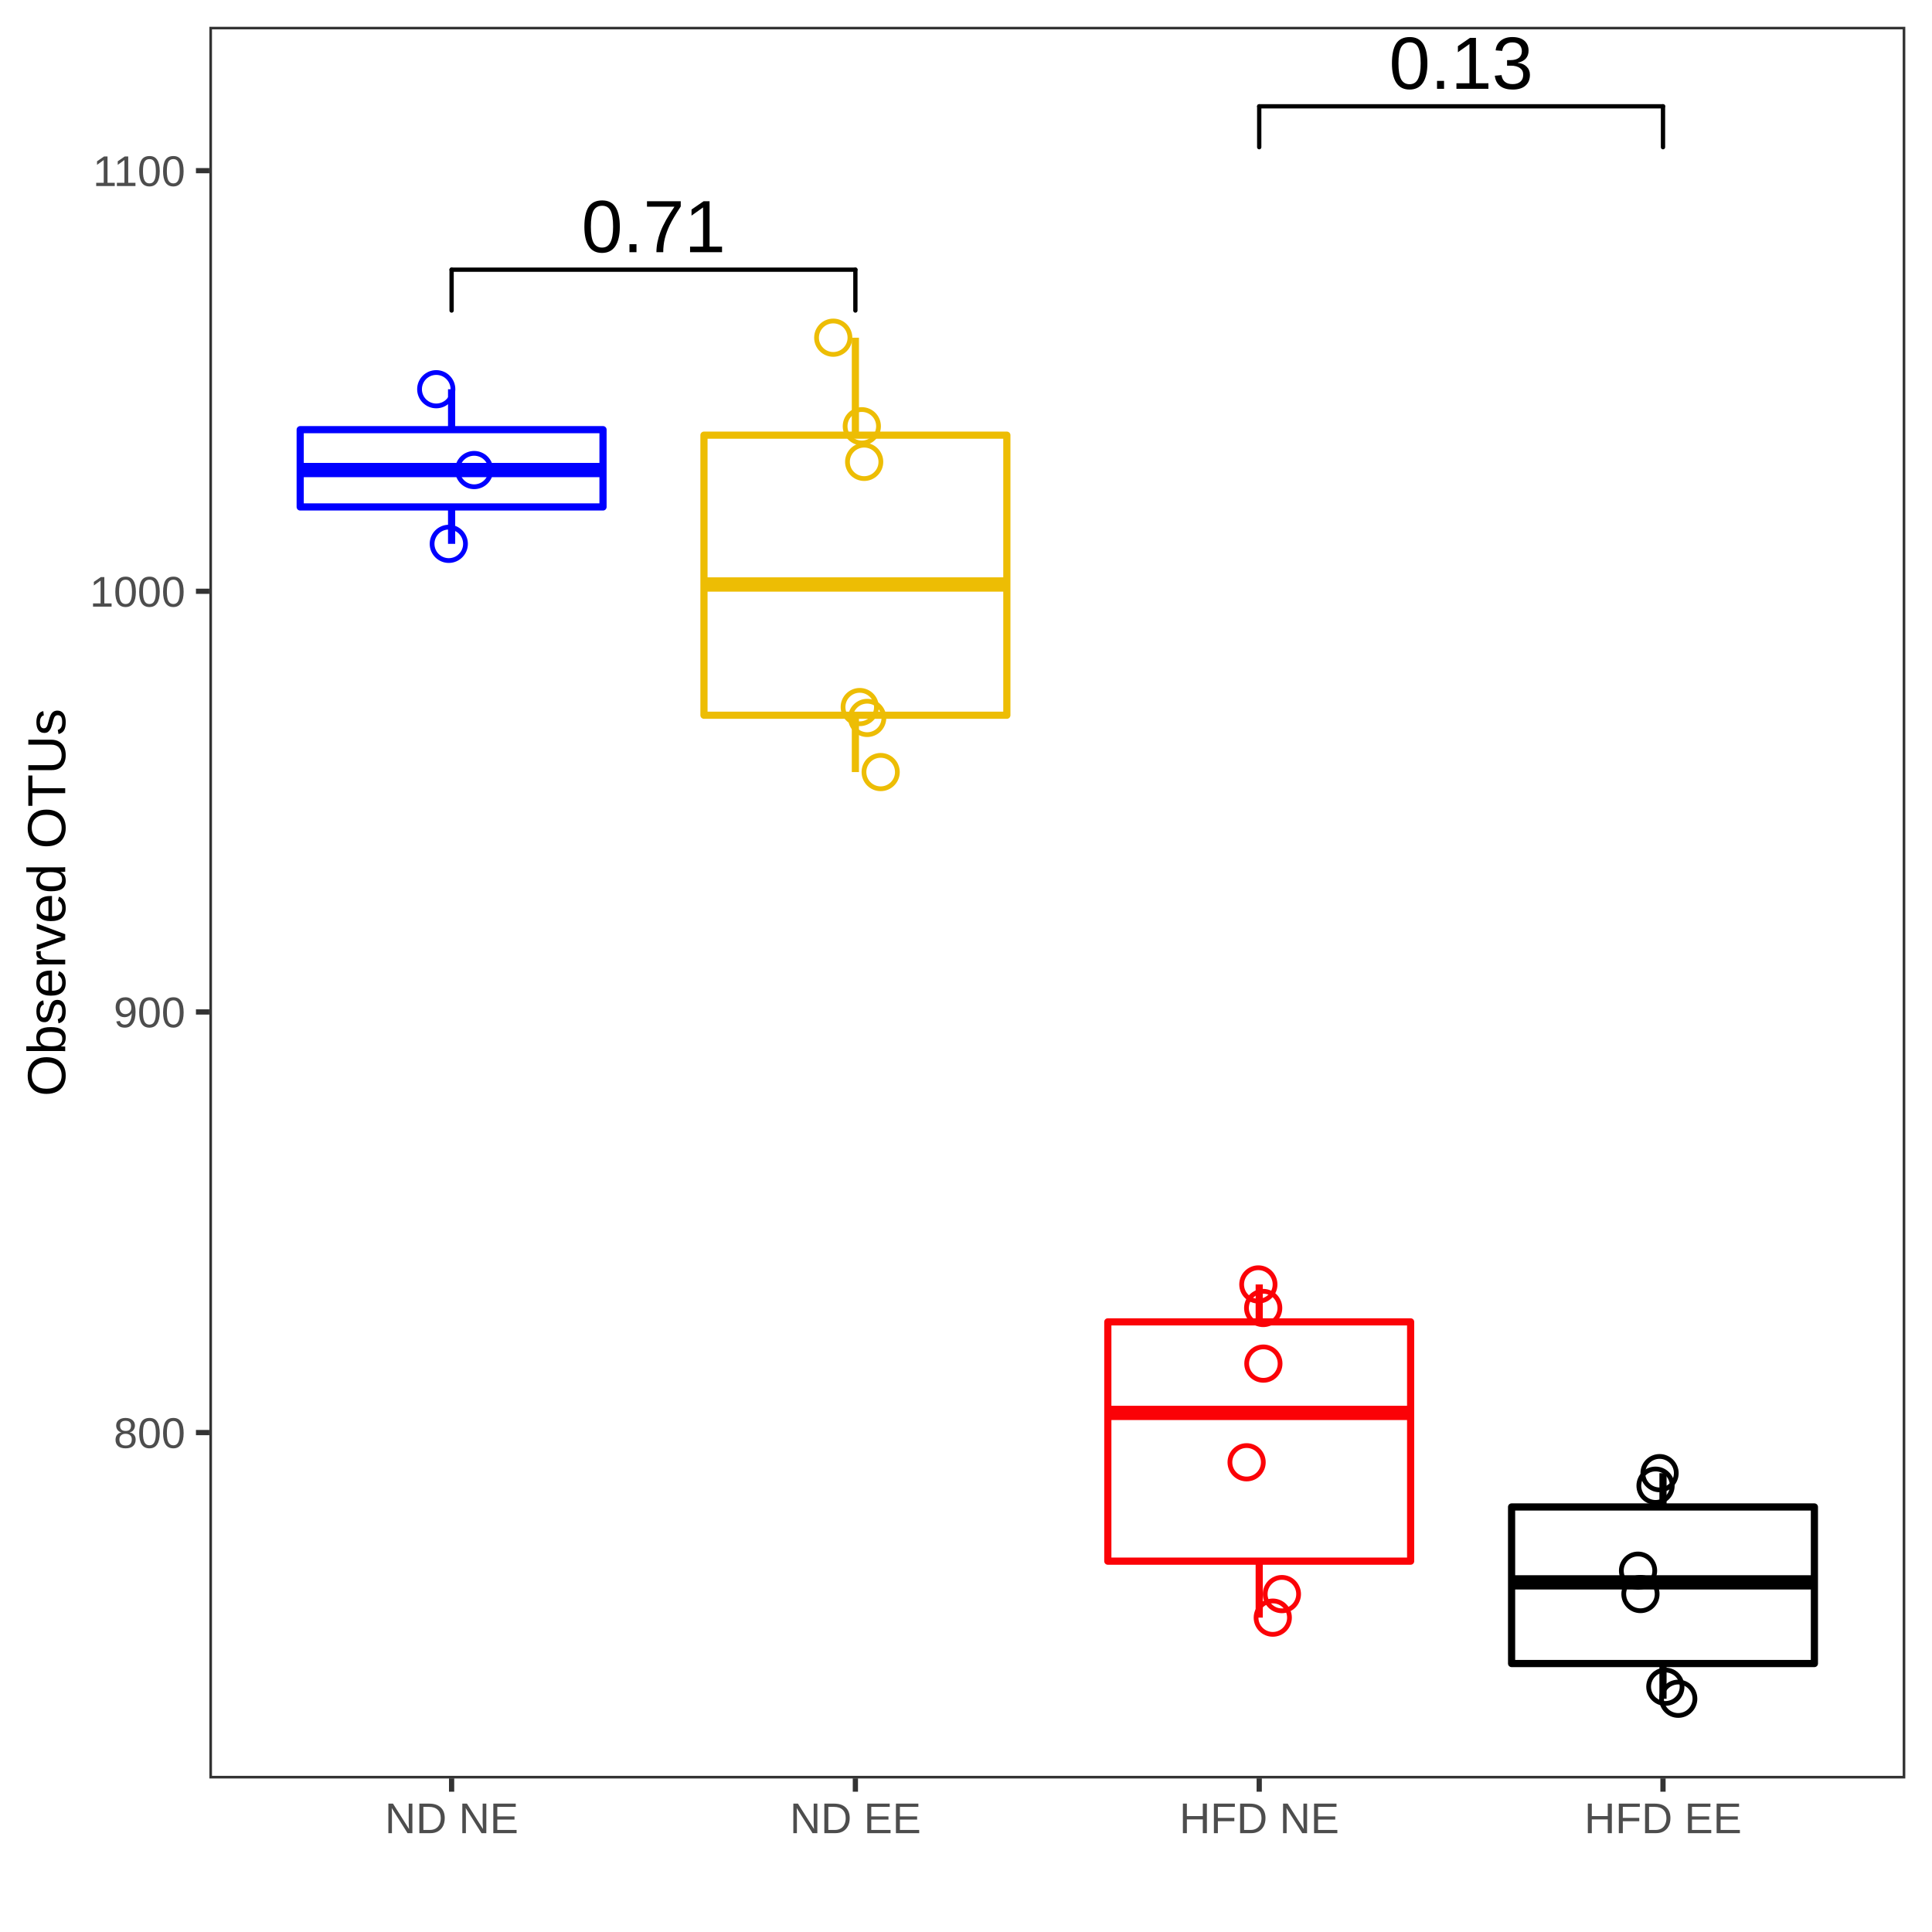
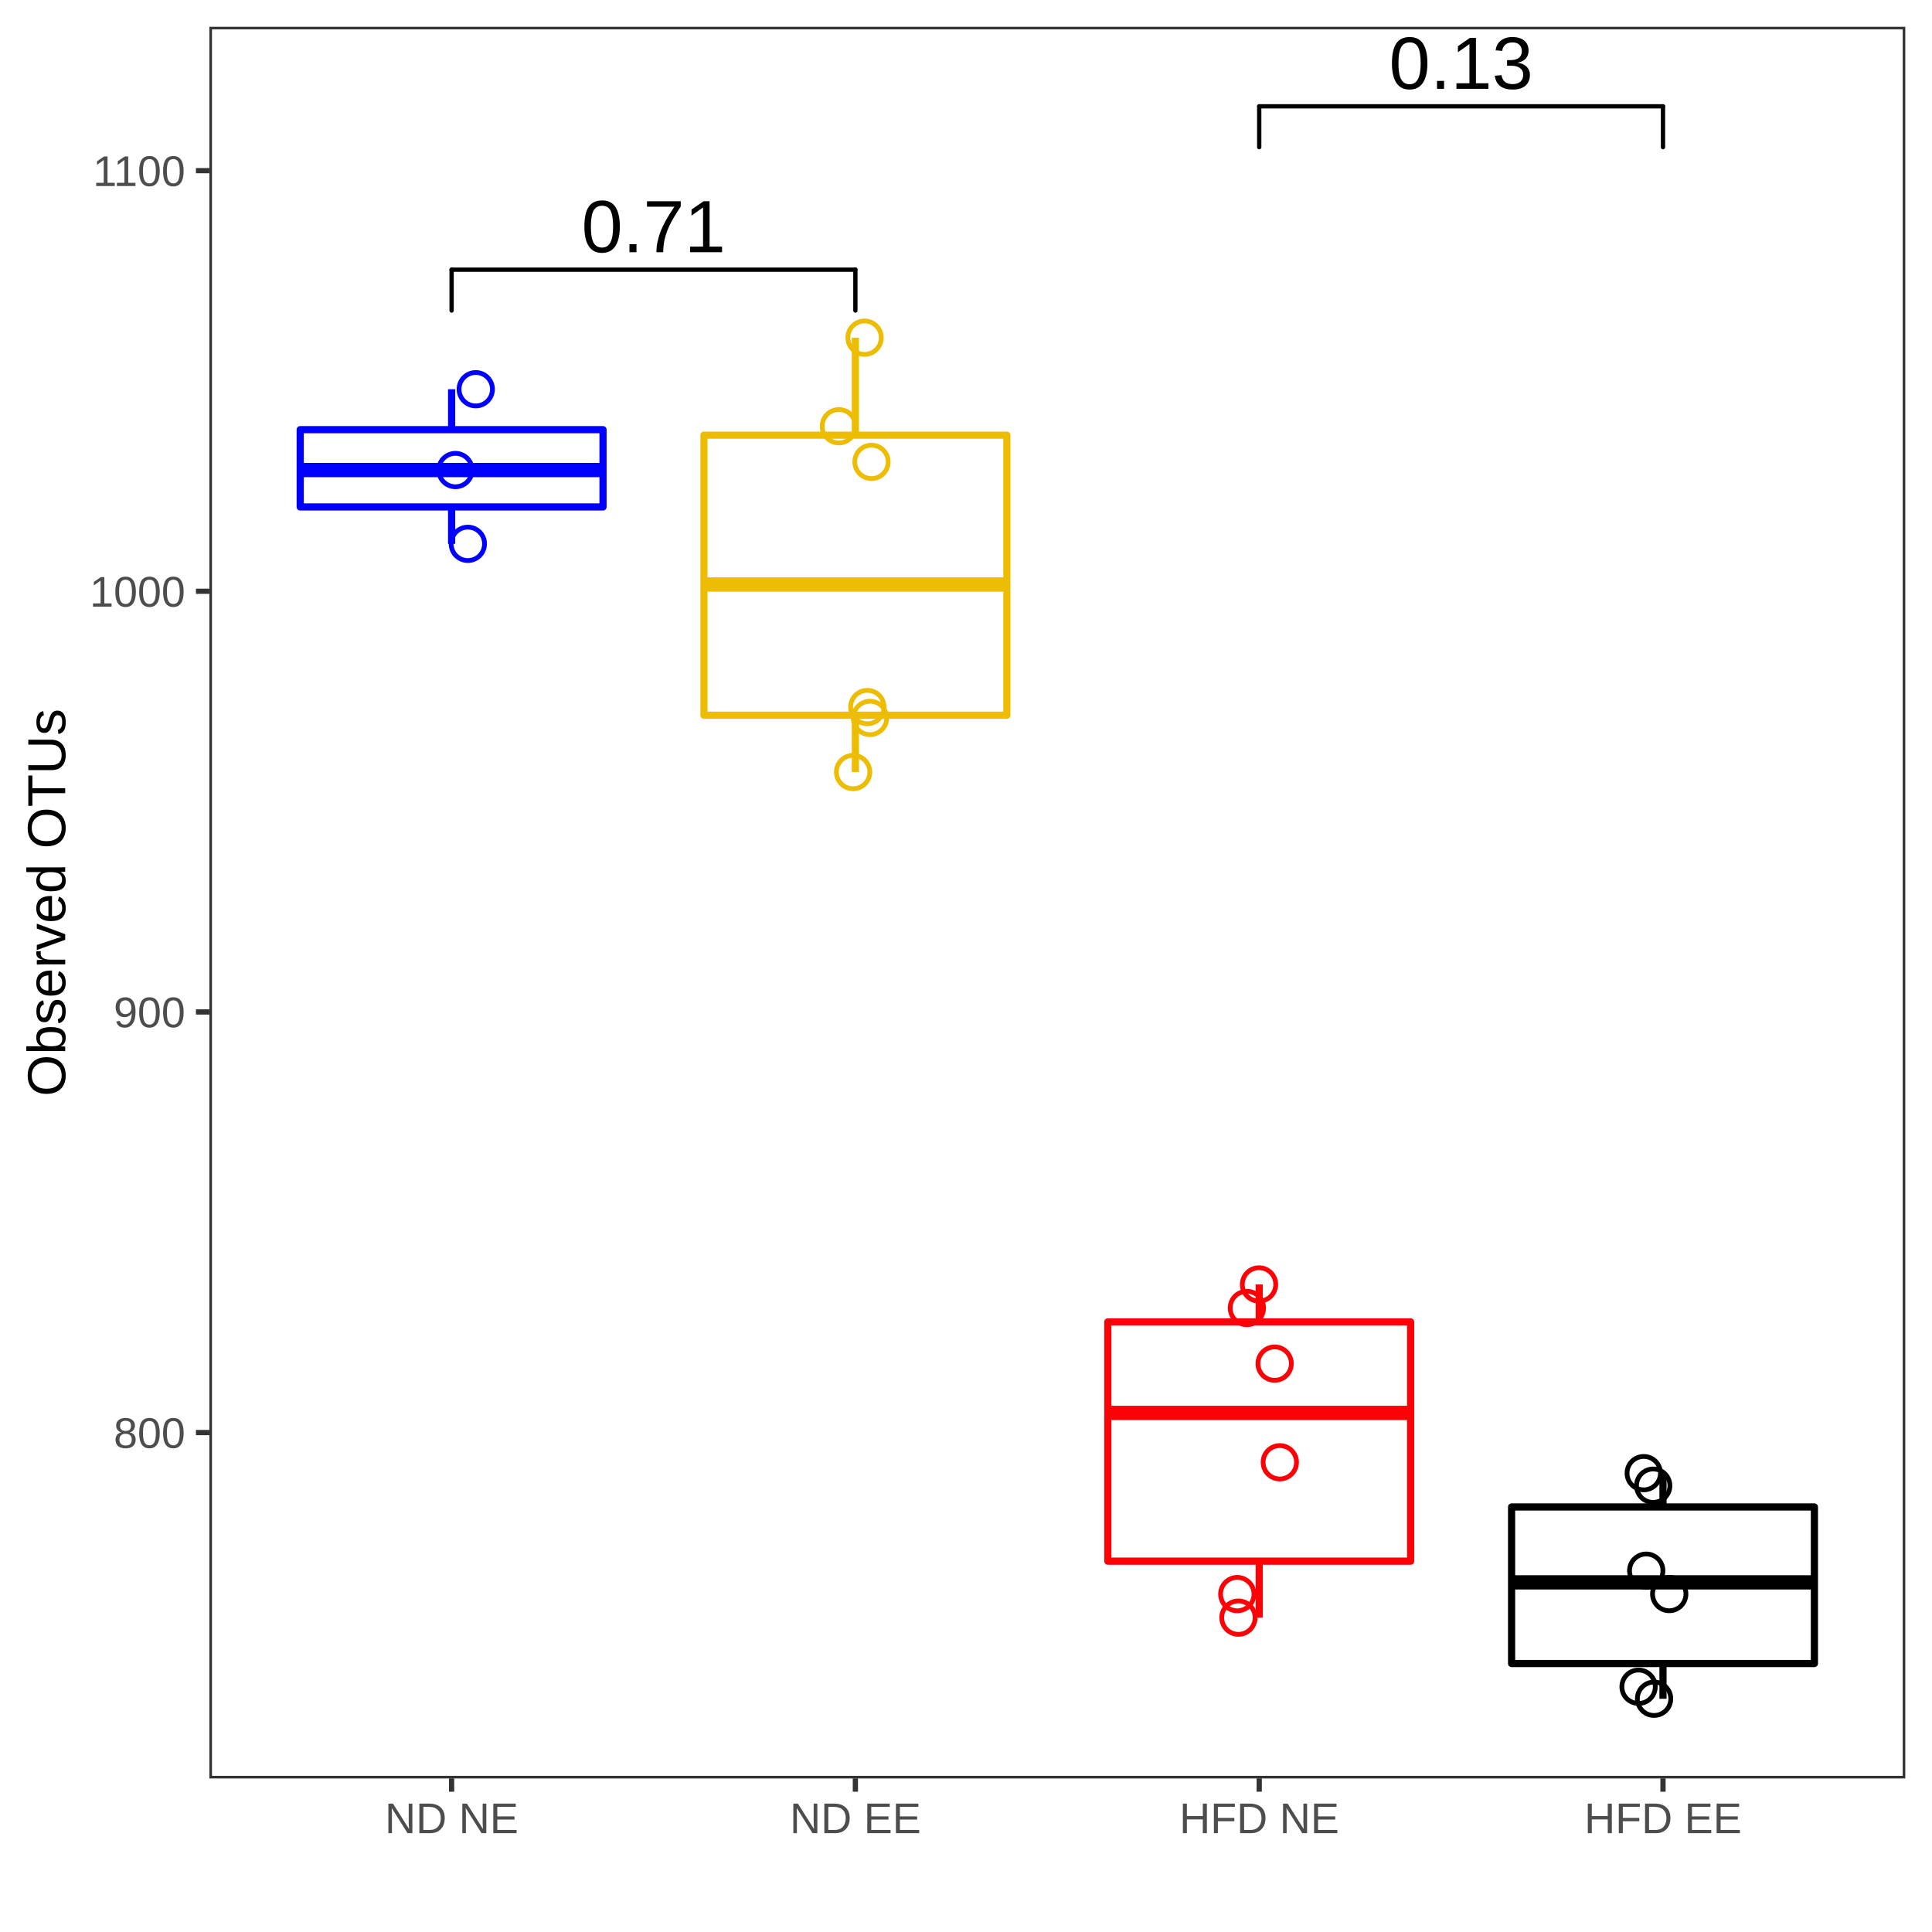
<svg xmlns="http://www.w3.org/2000/svg" class="svglite" width="288.00pt" height="288.00pt" viewBox="0 0 288.00 288.00">
  <defs>
    <style type="text/css">
    .svglite line, .svglite polyline, .svglite polygon, .svglite path, .svglite rect, .svglite circle {
      fill: none;
      stroke: #000000;
      stroke-linecap: round;
      stroke-linejoin: round;
      stroke-miterlimit: 10.00;
    }
    .svglite text {
      white-space: pre;
    }
  </style>
  </defs>
  <rect width="100%" height="100%" style="stroke: none; fill: #FFFFFF;" />
  <defs>
    <clipPath id="cpMC4wMHwyODguMDB8MC4wMHwyODguMDA=">
      <rect x="0.00" y="0.00" width="288.00" height="288.00" />
    </clipPath>
  </defs>
  <g clip-path="url(#cpMC4wMHwyODguMDB8MC4wMHwyODguMDA=)">
    <rect x="0.00" y="0.00" width="288.00" height="288.00" style="stroke-width: 0.78; stroke: #FFFFFF; fill: #FFFFFF;" />
  </g>
  <defs>
    <clipPath id="cpMzEuMjF8Mjg0LjAxfDMuOTl8MjY1LjEw">
      <rect x="31.21" y="3.99" width="252.81" height="261.12" />
    </clipPath>
  </defs>
  <g clip-path="url(#cpMzEuMjF8Mjg0LjAxfDMuOTl8MjY1LjEw)">
    <rect x="31.21" y="3.99" width="252.81" height="261.12" style="stroke-width: 0.78; stroke: none; fill: #FFFFFF;" />
    <line x1="67.32" y1="64.05" x2="67.32" y2="58.02" style="stroke-width: 1.07; stroke: #0000FF; stroke-linecap: butt;" />
    <line x1="67.32" y1="75.57" x2="67.32" y2="81.07" style="stroke-width: 1.07; stroke: #0000FF; stroke-linecap: butt;" />
    <polygon points="44.75,64.05 44.75,75.57 89.89,75.57 89.89,64.05 44.75,64.05 " style="stroke-width: 1.07; stroke: #0000FF; fill: #FFFFFF;" />
    <line x1="44.75" y1="70.07" x2="89.89" y2="70.07" style="stroke-width: 2.13; stroke: #0000FF; stroke-linecap: butt;" />
    <line x1="127.51" y1="64.87" x2="127.51" y2="50.34" style="stroke-width: 1.07; stroke: #EDBD04; stroke-linecap: butt;" />
    <line x1="127.51" y1="106.62" x2="127.51" y2="115.09" style="stroke-width: 1.07; stroke: #EDBD04; stroke-linecap: butt;" />
    <polygon points="104.94,64.87 104.94,106.62 150.09,106.62 150.09,64.87 104.94,64.87 " style="stroke-width: 1.07; stroke: #EDBD04; fill: #FFFFFF;" />
    <line x1="104.94" y1="87.13" x2="150.09" y2="87.13" style="stroke-width: 2.13; stroke: #EDBD04; stroke-linecap: butt;" />
    <line x1="187.71" y1="197.05" x2="187.71" y2="191.47" style="stroke-width: 1.07; stroke: #FB0207; stroke-linecap: butt;" />
    <line x1="187.71" y1="232.72" x2="187.71" y2="241.14" style="stroke-width: 1.07; stroke: #FB0207; stroke-linecap: butt;" />
    <polygon points="165.14,197.05 165.14,232.72 210.28,232.72 210.28,197.05 165.14,197.05 " style="stroke-width: 1.07; stroke: #FB0207; fill: #FFFFFF;" />
    <line x1="165.14" y1="210.62" x2="210.28" y2="210.62" style="stroke-width: 2.13; stroke: #FB0207; stroke-linecap: butt;" />
    <line x1="247.90" y1="224.64" x2="247.90" y2="219.60" style="stroke-width: 1.07; stroke-linecap: butt;" />
    <line x1="247.90" y1="247.98" x2="247.90" y2="253.23" style="stroke-width: 1.07; stroke-linecap: butt;" />
    <polygon points="225.33,224.64 225.33,247.98 270.47,247.98 270.47,224.64 225.33,224.64 " style="stroke-width: 1.07; fill: #FFFFFF;" />
    <line x1="225.33" y1="235.88" x2="270.47" y2="235.88" style="stroke-width: 2.13; stroke-linecap: butt;" />
-     <circle cx="244.18" cy="234.14" r="2.49" style="stroke-width: 0.71;" />
-     <circle cx="247.39" cy="219.60" r="2.49" style="stroke-width: 0.71;" />
-     <circle cx="131.28" cy="115.09" r="2.49" style="stroke-width: 0.71; stroke: #EDBD04;" />
-     <circle cx="188.33" cy="203.27" r="2.49" style="stroke-width: 0.71; stroke: #FB0207;" />
-     <circle cx="250.17" cy="253.23" r="2.49" style="stroke-width: 0.71;" />
-     <circle cx="128.82" cy="68.85" r="2.49" style="stroke-width: 0.71; stroke: #EDBD04;" />
-     <circle cx="129.27" cy="107.02" r="2.49" style="stroke-width: 0.71; stroke: #EDBD04;" />
-     <circle cx="248.25" cy="251.44" r="2.49" style="stroke-width: 0.71;" />
-     <circle cx="124.21" cy="50.34" r="2.49" style="stroke-width: 0.71; stroke: #EDBD04;" />
-     <circle cx="244.54" cy="237.62" r="2.49" style="stroke-width: 0.71;" />
-     <circle cx="188.30" cy="194.98" r="2.49" style="stroke-width: 0.71; stroke: #FB0207;" />
-     <circle cx="128.47" cy="63.54" r="2.49" style="stroke-width: 0.71; stroke: #EDBD04;" />
-     <circle cx="189.73" cy="241.14" r="2.49" style="stroke-width: 0.71; stroke: #FB0207;" />
-     <circle cx="65.03" cy="58.02" r="2.49" style="stroke-width: 0.71; stroke: #0000FF;" />
-     <circle cx="191.09" cy="237.63" r="2.49" style="stroke-width: 0.71; stroke: #FB0207;" />
-     <circle cx="66.90" cy="81.07" r="2.49" style="stroke-width: 0.71; stroke: #0000FF;" />
-     <circle cx="70.68" cy="70.07" r="2.49" style="stroke-width: 0.71; stroke: #0000FF;" />
-     <circle cx="187.58" cy="191.47" r="2.49" style="stroke-width: 0.71; stroke: #FB0207;" />
-     <circle cx="185.83" cy="217.98" r="2.49" style="stroke-width: 0.71; stroke: #FB0207;" />
-     <circle cx="246.79" cy="221.47" r="2.49" style="stroke-width: 0.71;" />
-     <circle cx="128.16" cy="105.40" r="2.49" style="stroke-width: 0.71; stroke: #EDBD04;" />
+     <circle cx="245.40" cy="234.14" r="2.49" style="stroke-width: 0.71;" />
+     <circle cx="245.03" cy="219.60" r="2.49" style="stroke-width: 0.71;" />
+     <circle cx="127.17" cy="115.09" r="2.49" style="stroke-width: 0.71; stroke: #EDBD04;" />
+     <circle cx="190.01" cy="203.27" r="2.49" style="stroke-width: 0.71; stroke: #FB0207;" />
+     <circle cx="246.57" cy="253.23" r="2.49" style="stroke-width: 0.71;" />
+     <circle cx="129.91" cy="68.85" r="2.49" style="stroke-width: 0.71; stroke: #EDBD04;" />
+     <circle cx="129.69" cy="107.02" r="2.49" style="stroke-width: 0.71; stroke: #EDBD04;" />
+     <circle cx="244.26" cy="251.44" r="2.49" style="stroke-width: 0.71;" />
+     <circle cx="128.88" cy="50.34" r="2.49" style="stroke-width: 0.71; stroke: #EDBD04;" />
+     <circle cx="248.83" cy="237.62" r="2.49" style="stroke-width: 0.71;" />
+     <circle cx="185.87" cy="194.98" r="2.49" style="stroke-width: 0.71; stroke: #FB0207;" />
+     <circle cx="125.05" cy="63.54" r="2.49" style="stroke-width: 0.71; stroke: #EDBD04;" />
+     <circle cx="184.61" cy="241.14" r="2.49" style="stroke-width: 0.71; stroke: #FB0207;" />
+     <circle cx="70.92" cy="58.02" r="2.49" style="stroke-width: 0.71; stroke: #0000FF;" />
+     <circle cx="184.44" cy="237.63" r="2.49" style="stroke-width: 0.71; stroke: #FB0207;" />
+     <circle cx="69.74" cy="81.07" r="2.49" style="stroke-width: 0.71; stroke: #0000FF;" />
+     <circle cx="67.89" cy="70.07" r="2.49" style="stroke-width: 0.71; stroke: #0000FF;" />
+     <circle cx="187.68" cy="191.47" r="2.49" style="stroke-width: 0.71; stroke: #FB0207;" />
+     <circle cx="190.78" cy="217.98" r="2.49" style="stroke-width: 0.71; stroke: #FB0207;" />
+     <circle cx="246.44" cy="221.47" r="2.49" style="stroke-width: 0.71;" />
+     <circle cx="129.29" cy="105.40" r="2.49" style="stroke-width: 0.71; stroke: #EDBD04;" />
    <text x="217.80" y="13.24" text-anchor="middle" style="font-size: 11.04px; font-family: &quot;Arial&quot;;" textLength="21.47px" lengthAdjust="spacingAndGlyphs">0.13</text>
    <line x1="247.90" y1="21.94" x2="247.90" y2="15.85" style="stroke-width: 0.64;" />
    <line x1="247.90" y1="15.85" x2="187.71" y2="15.85" style="stroke-width: 0.64;" />
    <line x1="187.71" y1="15.85" x2="187.71" y2="21.94" style="stroke-width: 0.64;" />
    <text x="97.42" y="37.59" text-anchor="middle" style="font-size: 11.04px; font-family: &quot;Arial&quot;;" textLength="21.47px" lengthAdjust="spacingAndGlyphs">0.71</text>
    <line x1="127.51" y1="46.29" x2="127.51" y2="40.20" style="stroke-width: 0.64;" />
    <line x1="127.51" y1="40.20" x2="67.32" y2="40.20" style="stroke-width: 0.64;" />
    <line x1="67.32" y1="40.20" x2="67.32" y2="46.29" style="stroke-width: 0.64;" />
    <rect x="31.21" y="3.99" width="252.81" height="261.12" style="stroke-width: 0.78; stroke: #333333;" />
  </g>
  <g clip-path="url(#cpMC4wMHwyODguMDB8MC4wMHwyODguMDA=)">
    <text x="27.62" y="215.84" text-anchor="end" style="font-size: 6.40px;fill: #4D4D4D; font-family: &quot;Arial&quot;;" textLength="10.67px" lengthAdjust="spacingAndGlyphs">800</text>
    <text x="27.62" y="153.13" text-anchor="end" style="font-size: 6.40px;fill: #4D4D4D; font-family: &quot;Arial&quot;;" textLength="10.67px" lengthAdjust="spacingAndGlyphs">900</text>
    <text x="27.62" y="90.43" text-anchor="end" style="font-size: 6.40px;fill: #4D4D4D; font-family: &quot;Arial&quot;;" textLength="14.23px" lengthAdjust="spacingAndGlyphs">1000</text>
    <text x="27.62" y="27.73" text-anchor="end" style="font-size: 6.40px;fill: #4D4D4D; font-family: &quot;Arial&quot;;" textLength="13.75px" lengthAdjust="spacingAndGlyphs">1100</text>
    <polyline points="29.21,213.55 31.21,213.55 " style="stroke-width: 0.78; stroke: #333333; stroke-linecap: butt;" />
    <polyline points="29.21,150.85 31.21,150.85 " style="stroke-width: 0.78; stroke: #333333; stroke-linecap: butt;" />
    <polyline points="29.21,88.14 31.21,88.14 " style="stroke-width: 0.78; stroke: #333333; stroke-linecap: butt;" />
    <polyline points="29.21,25.44 31.21,25.44 " style="stroke-width: 0.78; stroke: #333333; stroke-linecap: butt;" />
    <polyline points="67.32,267.09 67.32,265.10 " style="stroke-width: 0.78; stroke: #333333; stroke-linecap: butt;" />
    <polyline points="127.51,267.09 127.51,265.10 " style="stroke-width: 0.78; stroke: #333333; stroke-linecap: butt;" />
    <polyline points="187.71,267.09 187.71,265.10 " style="stroke-width: 0.78; stroke: #333333; stroke-linecap: butt;" />
    <polyline points="247.90,267.09 247.90,265.10 " style="stroke-width: 0.78; stroke: #333333; stroke-linecap: butt;" />
    <text x="67.32" y="273.27" text-anchor="middle" style="font-size: 6.40px;fill: #4D4D4D; font-family: &quot;Arial&quot;;" textLength="19.89px" lengthAdjust="spacingAndGlyphs">ND NE</text>
    <text x="127.51" y="273.27" text-anchor="middle" style="font-size: 6.40px;fill: #4D4D4D; font-family: &quot;Arial&quot;;" textLength="19.53px" lengthAdjust="spacingAndGlyphs">ND EE</text>
    <text x="187.71" y="273.27" text-anchor="middle" style="font-size: 6.40px;fill: #4D4D4D; font-family: &quot;Arial&quot;;" textLength="23.79px" lengthAdjust="spacingAndGlyphs">HFD NE</text>
    <text x="247.90" y="273.27" text-anchor="middle" style="font-size: 6.40px;fill: #4D4D4D; font-family: &quot;Arial&quot;;" textLength="23.44px" lengthAdjust="spacingAndGlyphs">HFD EE</text>
    <text transform="translate(9.72,134.54) rotate(-90)" text-anchor="middle" style="font-size: 8.00px; font-family: &quot;Arial&quot;;" textLength="57.80px" lengthAdjust="spacingAndGlyphs">Observed OTUs</text>
  </g>
</svg>
